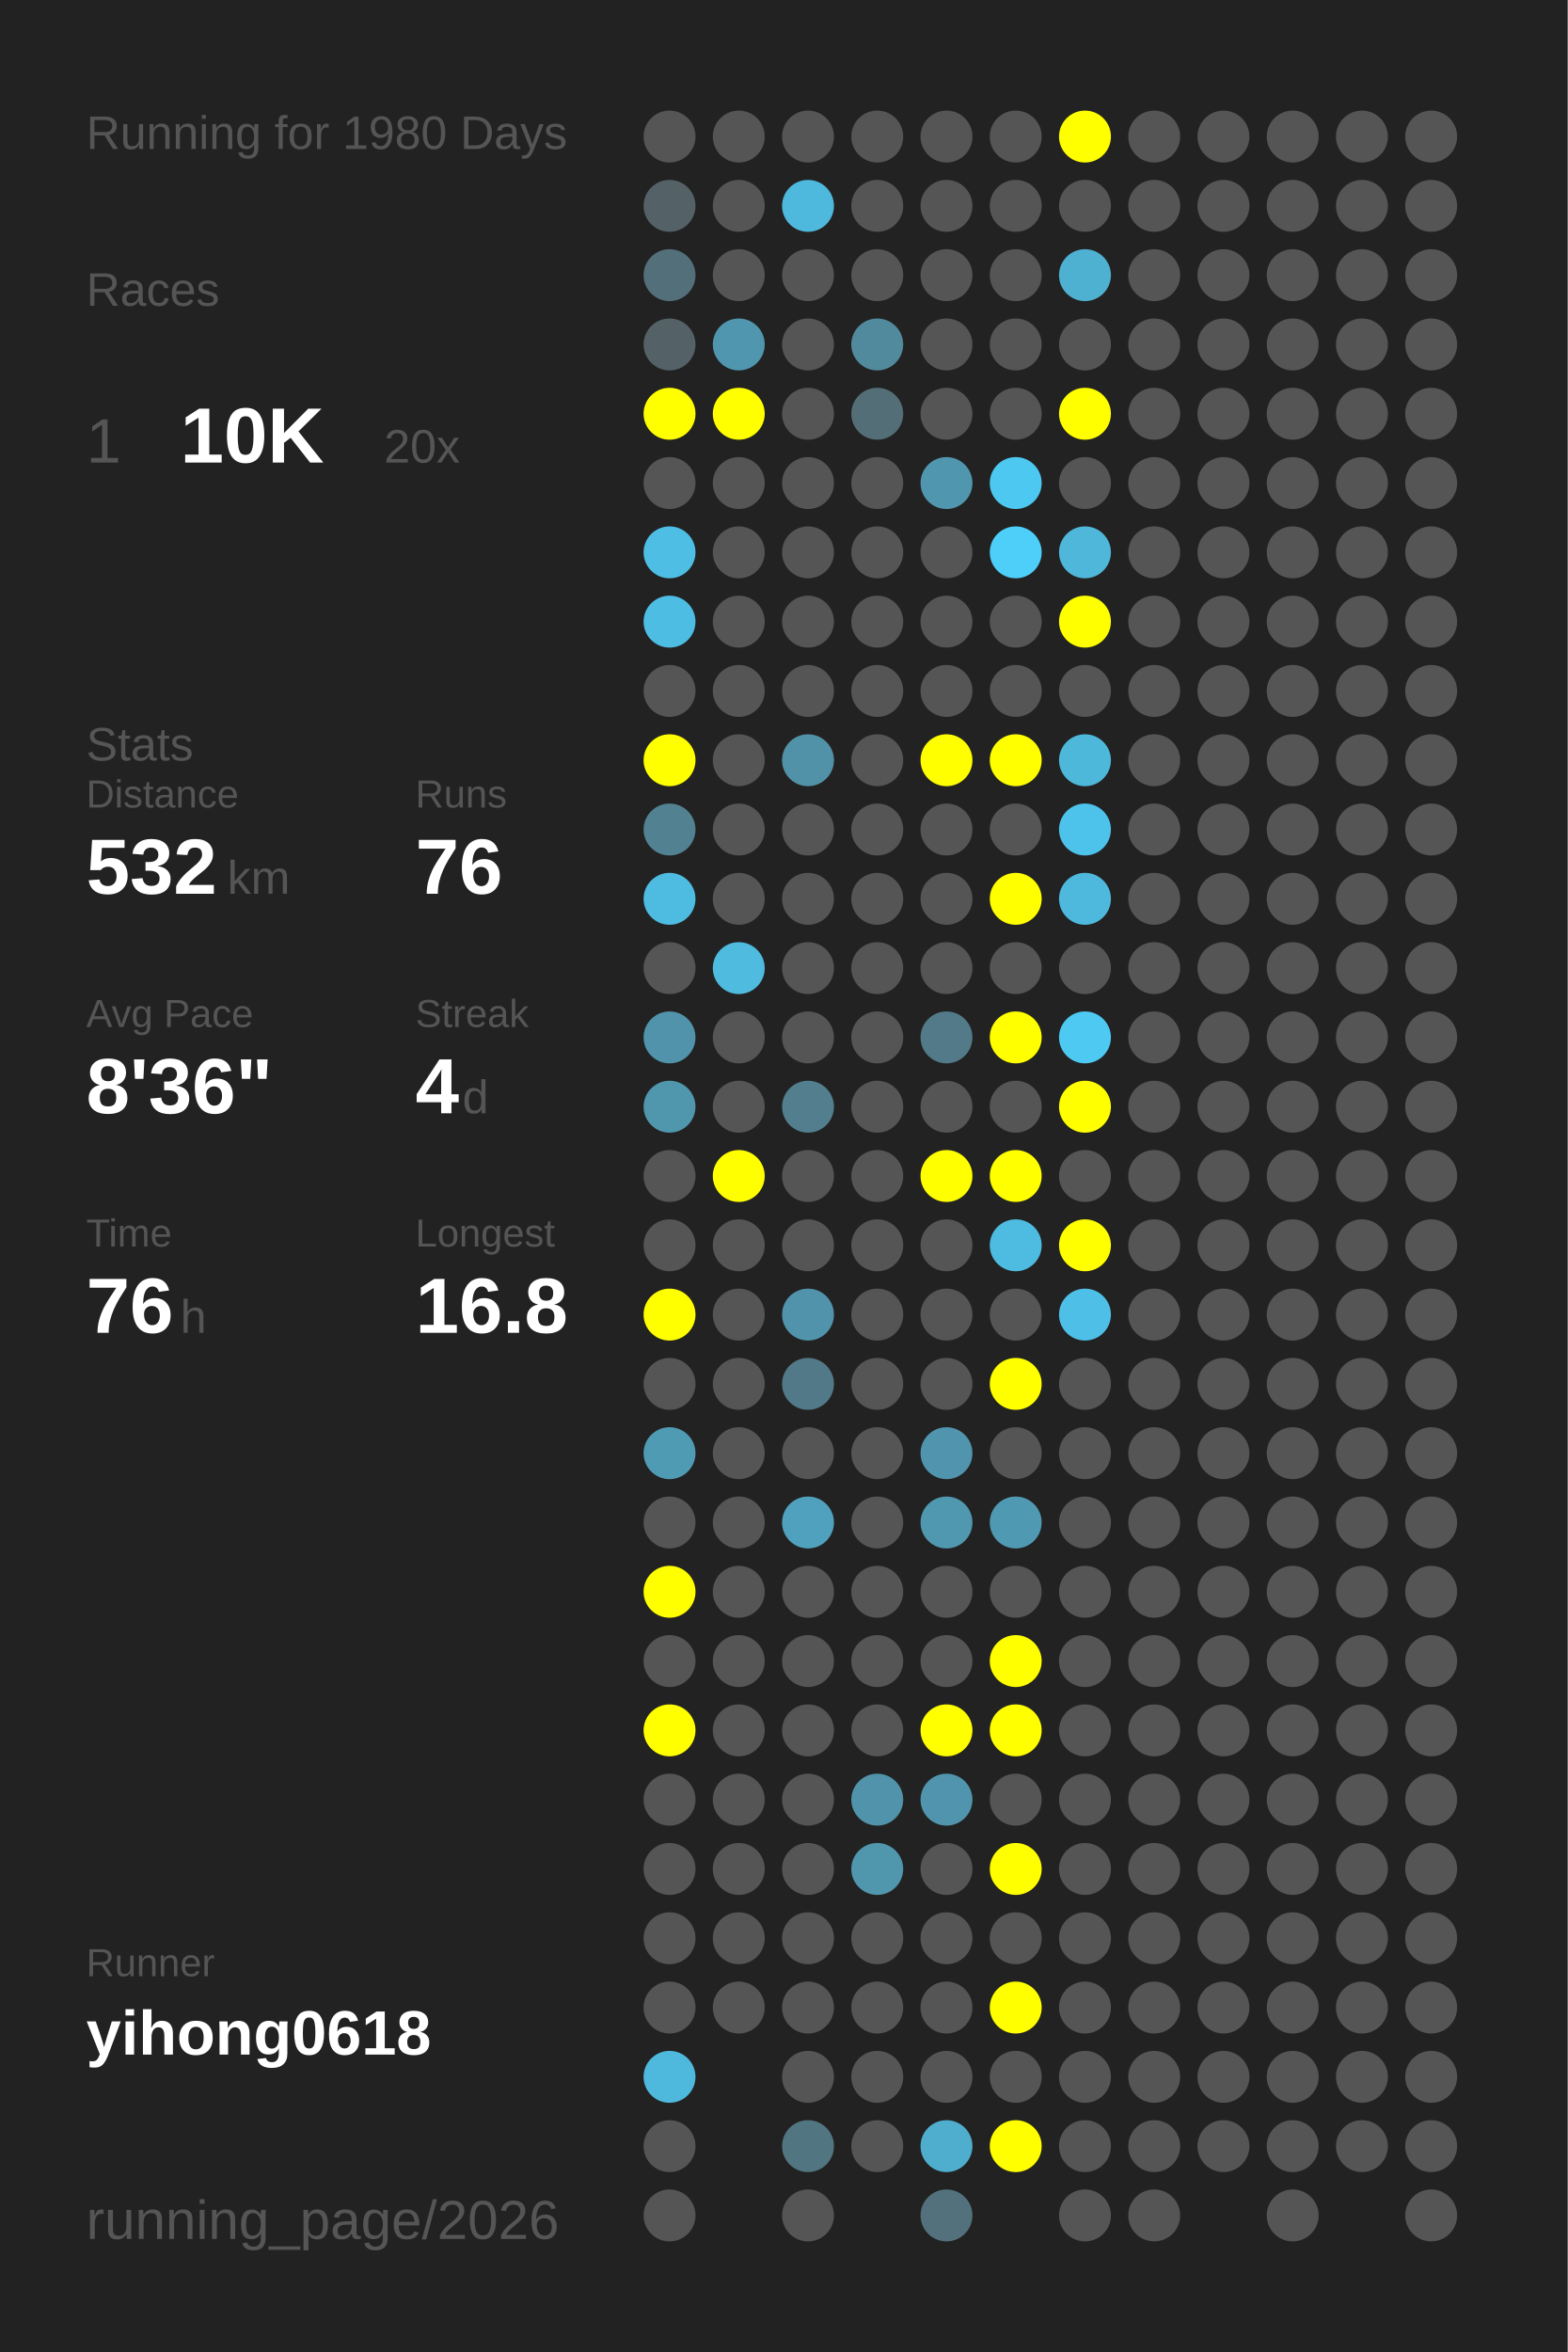
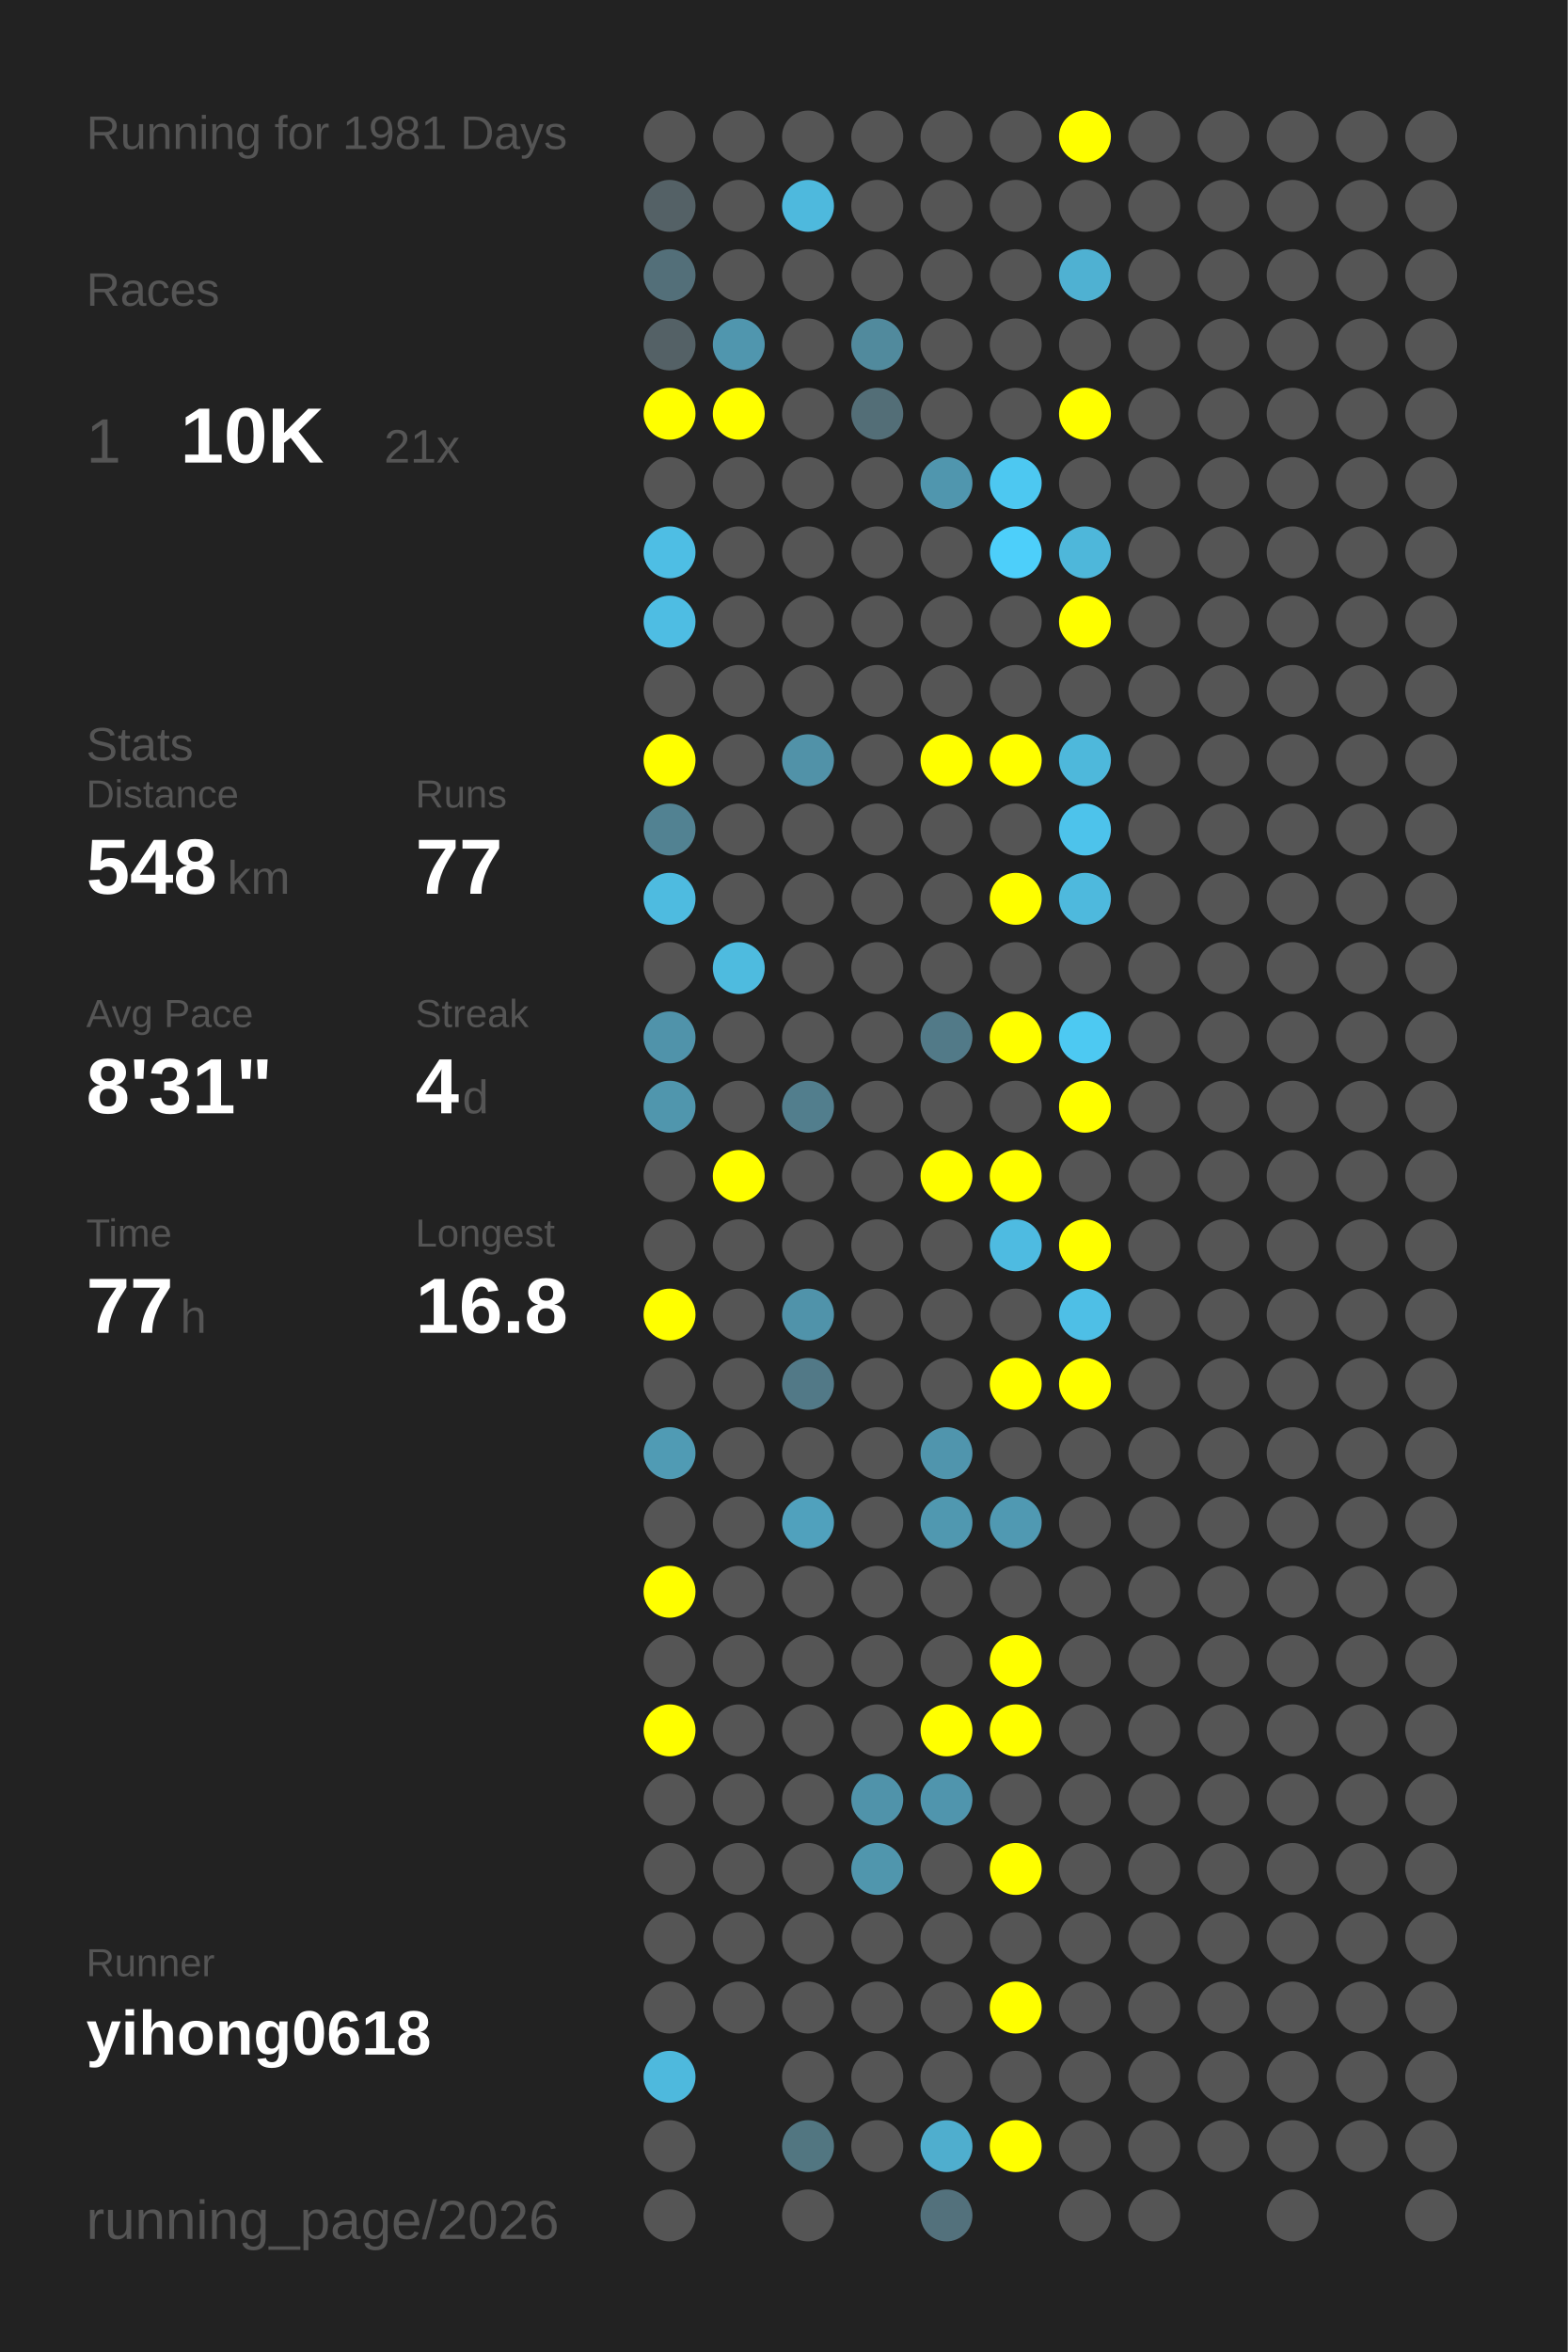
<svg xmlns="http://www.w3.org/2000/svg" baseProfile="full" height="300mm" version="1.1" viewBox="0,0,200,300" width="200mm">
  <defs />
  <rect fill="#222222" height="300" width="200" x="0" y="0" />
-   <text fill="#555555" style="font-size:6px; font-family:Arial;" x="11" y="19">Running for 1980 Days</text>
+   <text fill="#555555" style="font-size:6px; font-family:Arial;" x="11" y="19">Running for 1981 Days</text>
  <text fill="#555555" style="font-size:6px; font-family:Arial;" x="11" y="39">Races</text>
  <text fill="#555555" style="font-size:8px; font-family:Arial;" x="11" y="59">1</text>
  <text fill="#FFFFFF" style="font-size:10px; font-family:Arial; font-weight:bold;" x="23" y="59">10K</text>
-   <text fill="#555555" style="font-size:6px; font-family:Arial;" x="49" y="59">20x</text>
+   <text fill="#555555" style="font-size:6px; font-family:Arial;" x="49" y="59">21x</text>
  <text fill="#555555" style="font-size:6px; font-family:Arial;" x="11" y="97">Stats</text>
  <text fill="#555555" style="font-size:5px; font-family:Arial;" x="11" y="103">Distance</text>
-   <text fill="#FFFFFF" style="font-size:10px; font-family:Arial; font-weight:bold;" x="11" y="114">532</text>
+   <text fill="#FFFFFF" style="font-size:10px; font-family:Arial; font-weight:bold;" x="11" y="114">548</text>
  <text fill="#555555" style="font-size:6px; font-family:Arial;" x="29" y="114">km</text>
  <text fill="#555555" style="font-size:5px; font-family:Arial;" x="53" y="103">Runs</text>
-   <text fill="#FFFFFF" style="font-size:10px; font-family:Arial; font-weight:bold;" x="53" y="114">76</text>
+   <text fill="#FFFFFF" style="font-size:10px; font-family:Arial; font-weight:bold;" x="53" y="114">77</text>
  <text fill="#555555" style="font-size:5px; font-family:Arial;" x="11" y="131">Avg Pace</text>
-   <text fill="#FFFFFF" style="font-size:10px; font-family:Arial; font-weight:bold;" x="11" y="142">8'36"</text>
+   <text fill="#FFFFFF" style="font-size:10px; font-family:Arial; font-weight:bold;" x="11" y="142">8'31"</text>
  <text fill="#555555" style="font-size:5px; font-family:Arial;" x="53" y="131">Streak</text>
  <text fill="#FFFFFF" style="font-size:10px; font-family:Arial; font-weight:bold;" x="53" y="142">4</text>
  <text fill="#555555" style="font-size:6px; font-family:Arial;" x="59" y="142">d</text>
  <text fill="#555555" style="font-size:5px; font-family:Arial;" x="11" y="159">Time</text>
-   <text fill="#FFFFFF" style="font-size:10px; font-family:Arial; font-weight:bold;" x="11" y="170">76</text>
+   <text fill="#FFFFFF" style="font-size:10px; font-family:Arial; font-weight:bold;" x="11" y="170">77</text>
  <text fill="#555555" style="font-size:6px; font-family:Arial;" x="23" y="170">h</text>
  <text fill="#555555" style="font-size:5px; font-family:Arial;" x="53" y="159">Longest</text>
  <text fill="#FFFFFF" style="font-size:10px; font-family:Arial; font-weight:bold;" x="53" y="170">16.8</text>
  <text fill="#555555" style="font-size:5px; font-family:Arial;" x="11" y="252.065">Runner</text>
  <text fill="#FFFFFF" style="font-size:8px; font-family:Arial; font-weight:bold;" x="11" y="262.065">yihong0618</text>
  <text fill="#555555" style="font-size:7px; font-family:Arial;" x="11" y="285.581">running_page/2026</text>
  <circle cx="85.417" cy="17.419" fill="#555555" r="3.312" />
  <circle cx="85.417" cy="26.258" fill="#546166" r="3.312" />
  <circle cx="85.417" cy="35.097" fill="#536f79" r="3.312" />
  <circle cx="85.417" cy="43.935" fill="#546166" r="3.312" />
  <circle cx="85.417" cy="52.774" fill="#FFFF00" r="3.312" />
  <circle cx="85.417" cy="61.613" fill="#555555" r="3.312" />
  <circle cx="85.417" cy="70.452" fill="#4ebee4" r="3.312" />
  <circle cx="85.417" cy="79.29" fill="#4ebde3" r="3.312" />
  <circle cx="85.417" cy="88.129" fill="#555555" r="3.312" />
  <circle cx="85.417" cy="96.968" fill="#FFFF00" r="3.312" />
  <circle cx="85.417" cy="105.806" fill="#528292" r="3.312" />
  <circle cx="85.417" cy="114.645" fill="#4ebbe0" r="3.312" />
  <circle cx="85.417" cy="123.484" fill="#555555" r="3.312" />
  <circle cx="85.417" cy="132.323" fill="#5093aa" r="3.312" />
  <circle cx="85.417" cy="141.161" fill="#5096ad" r="3.312" />
  <circle cx="85.417" cy="150" fill="#555555" r="3.312" />
  <circle cx="85.417" cy="158.839" fill="#555555" r="3.312" />
  <circle cx="85.417" cy="167.677" fill="#FFFF00" r="3.312" />
  <circle cx="85.417" cy="176.516" fill="#555555" r="3.312" />
  <circle cx="85.417" cy="185.355" fill="#509bb4" r="3.312" />
  <circle cx="85.417" cy="194.194" fill="#555555" r="3.312" />
  <circle cx="85.417" cy="203.032" fill="#FFFF00" r="3.312" />
  <circle cx="85.417" cy="211.871" fill="#555555" r="3.312" />
  <circle cx="85.417" cy="220.71" fill="#FFFF00" r="3.312" />
  <circle cx="85.417" cy="229.548" fill="#555555" r="3.312" />
  <circle cx="85.417" cy="238.387" fill="#555555" r="3.312" />
  <circle cx="85.417" cy="247.226" fill="#555555" r="3.312" />
  <circle cx="85.417" cy="256.065" fill="#555555" r="3.312" />
  <circle cx="85.417" cy="264.903" fill="#4eb9dd" r="3.312" />
  <circle cx="85.417" cy="273.742" fill="#555555" r="3.312" />
  <circle cx="85.417" cy="282.581" fill="#555555" r="3.312" />
  <circle cx="94.25" cy="17.419" fill="#555555" r="3.312" />
  <circle cx="94.25" cy="26.258" fill="#555555" r="3.312" />
  <circle cx="94.25" cy="35.097" fill="#555555" r="3.312" />
  <circle cx="94.25" cy="43.935" fill="#5096ae" r="3.312" />
  <circle cx="94.25" cy="52.774" fill="#FFFF00" r="3.312" />
  <circle cx="94.25" cy="61.613" fill="#555555" r="3.312" />
  <circle cx="94.25" cy="70.452" fill="#555555" r="3.312" />
  <circle cx="94.25" cy="79.29" fill="#555555" r="3.312" />
  <circle cx="94.25" cy="88.129" fill="#555555" r="3.312" />
  <circle cx="94.25" cy="96.968" fill="#555555" r="3.312" />
  <circle cx="94.25" cy="105.806" fill="#555555" r="3.312" />
  <circle cx="94.25" cy="114.645" fill="#555555" r="3.312" />
  <circle cx="94.25" cy="123.484" fill="#4ebbdf" r="3.312" />
  <circle cx="94.25" cy="132.323" fill="#555555" r="3.312" />
  <circle cx="94.25" cy="141.161" fill="#555555" r="3.312" />
  <circle cx="94.25" cy="150" fill="#FFFF00" r="3.312" />
  <circle cx="94.25" cy="158.839" fill="#555555" r="3.312" />
  <circle cx="94.25" cy="167.677" fill="#555555" r="3.312" />
  <circle cx="94.25" cy="176.516" fill="#555555" r="3.312" />
  <circle cx="94.25" cy="185.355" fill="#555555" r="3.312" />
  <circle cx="94.25" cy="194.194" fill="#555555" r="3.312" />
  <circle cx="94.25" cy="203.032" fill="#555555" r="3.312" />
  <circle cx="94.25" cy="211.871" fill="#555555" r="3.312" />
  <circle cx="94.25" cy="220.71" fill="#555555" r="3.312" />
  <circle cx="94.25" cy="229.548" fill="#555555" r="3.312" />
  <circle cx="94.25" cy="238.387" fill="#555555" r="3.312" />
  <circle cx="94.25" cy="247.226" fill="#555555" r="3.312" />
  <circle cx="94.25" cy="256.065" fill="#555555" r="3.312" />
  <circle cx="103.083" cy="17.419" fill="#555555" r="3.312" />
  <circle cx="103.083" cy="26.258" fill="#4eb9dd" r="3.312" />
  <circle cx="103.083" cy="35.097" fill="#555555" r="3.312" />
  <circle cx="103.083" cy="43.935" fill="#555555" r="3.312" />
  <circle cx="103.083" cy="52.774" fill="#555555" r="3.312" />
  <circle cx="103.083" cy="61.613" fill="#555555" r="3.312" />
  <circle cx="103.083" cy="70.452" fill="#555555" r="3.312" />
  <circle cx="103.083" cy="79.29" fill="#555555" r="3.312" />
  <circle cx="103.083" cy="88.129" fill="#555555" r="3.312" />
  <circle cx="103.083" cy="96.968" fill="#5192a8" r="3.312" />
  <circle cx="103.083" cy="105.806" fill="#555555" r="3.312" />
  <circle cx="103.083" cy="114.645" fill="#555555" r="3.312" />
  <circle cx="103.083" cy="123.484" fill="#555555" r="3.312" />
  <circle cx="103.083" cy="132.323" fill="#555555" r="3.312" />
  <circle cx="103.083" cy="141.161" fill="#527e8d" r="3.312" />
  <circle cx="103.083" cy="150" fill="#555555" r="3.312" />
  <circle cx="103.083" cy="158.839" fill="#555555" r="3.312" />
  <circle cx="103.083" cy="167.677" fill="#5093aa" r="3.312" />
  <circle cx="103.083" cy="176.516" fill="#527987" r="3.312" />
  <circle cx="103.083" cy="185.355" fill="#555555" r="3.312" />
  <circle cx="103.083" cy="194.194" fill="#50a1bd" r="3.312" />
  <circle cx="103.083" cy="203.032" fill="#555555" r="3.312" />
  <circle cx="103.083" cy="211.871" fill="#555555" r="3.312" />
  <circle cx="103.083" cy="220.71" fill="#555555" r="3.312" />
  <circle cx="103.083" cy="229.548" fill="#555555" r="3.312" />
  <circle cx="103.083" cy="238.387" fill="#555555" r="3.312" />
  <circle cx="103.083" cy="247.226" fill="#555555" r="3.312" />
  <circle cx="103.083" cy="256.065" fill="#555555" r="3.312" />
  <circle cx="103.083" cy="264.903" fill="#555555" r="3.312" />
  <circle cx="103.083" cy="273.742" fill="#527681" r="3.312" />
  <circle cx="103.083" cy="282.581" fill="#555555" r="3.312" />
  <circle cx="111.917" cy="17.419" fill="#555555" r="3.312" />
  <circle cx="111.917" cy="26.258" fill="#555555" r="3.312" />
  <circle cx="111.917" cy="35.097" fill="#555555" r="3.312" />
  <circle cx="111.917" cy="43.935" fill="#518a9d" r="3.312" />
  <circle cx="111.917" cy="52.774" fill="#536e77" r="3.312" />
  <circle cx="111.917" cy="61.613" fill="#555555" r="3.312" />
  <circle cx="111.917" cy="70.452" fill="#555555" r="3.312" />
  <circle cx="111.917" cy="79.29" fill="#555555" r="3.312" />
  <circle cx="111.917" cy="88.129" fill="#555555" r="3.312" />
  <circle cx="111.917" cy="96.968" fill="#555555" r="3.312" />
  <circle cx="111.917" cy="105.806" fill="#555555" r="3.312" />
  <circle cx="111.917" cy="114.645" fill="#555555" r="3.312" />
  <circle cx="111.917" cy="123.484" fill="#555555" r="3.312" />
  <circle cx="111.917" cy="132.323" fill="#555555" r="3.312" />
  <circle cx="111.917" cy="141.161" fill="#555555" r="3.312" />
  <circle cx="111.917" cy="150" fill="#555555" r="3.312" />
  <circle cx="111.917" cy="158.839" fill="#555555" r="3.312" />
  <circle cx="111.917" cy="167.677" fill="#555555" r="3.312" />
  <circle cx="111.917" cy="176.516" fill="#555555" r="3.312" />
  <circle cx="111.917" cy="185.355" fill="#555555" r="3.312" />
  <circle cx="111.917" cy="194.194" fill="#555555" r="3.312" />
  <circle cx="111.917" cy="203.032" fill="#555555" r="3.312" />
  <circle cx="111.917" cy="211.871" fill="#555555" r="3.312" />
  <circle cx="111.917" cy="220.71" fill="#555555" r="3.312" />
  <circle cx="111.917" cy="229.548" fill="#5093aa" r="3.312" />
  <circle cx="111.917" cy="238.387" fill="#5096ad" r="3.312" />
  <circle cx="111.917" cy="247.226" fill="#555555" r="3.312" />
  <circle cx="111.917" cy="256.065" fill="#555555" r="3.312" />
  <circle cx="111.917" cy="264.903" fill="#555555" r="3.312" />
  <circle cx="111.917" cy="273.742" fill="#555555" r="3.312" />
  <circle cx="120.75" cy="17.419" fill="#555555" r="3.312" />
  <circle cx="120.75" cy="26.258" fill="#555555" r="3.312" />
  <circle cx="120.75" cy="35.097" fill="#555555" r="3.312" />
  <circle cx="120.75" cy="43.935" fill="#555555" r="3.312" />
  <circle cx="120.75" cy="52.774" fill="#555555" r="3.312" />
  <circle cx="120.75" cy="61.613" fill="#5096ae" r="3.312" />
  <circle cx="120.75" cy="70.452" fill="#555555" r="3.312" />
  <circle cx="120.75" cy="79.29" fill="#555555" r="3.312" />
  <circle cx="120.75" cy="88.129" fill="#555555" r="3.312" />
  <circle cx="120.75" cy="96.968" fill="#FFFF00" r="3.312" />
  <circle cx="120.75" cy="105.806" fill="#555555" r="3.312" />
  <circle cx="120.75" cy="114.645" fill="#555555" r="3.312" />
  <circle cx="120.75" cy="123.484" fill="#555555" r="3.312" />
  <circle cx="120.75" cy="132.323" fill="#527a88" r="3.312" />
  <circle cx="120.75" cy="141.161" fill="#555555" r="3.312" />
  <circle cx="120.75" cy="150" fill="#FFFF00" r="3.312" />
  <circle cx="120.75" cy="158.839" fill="#555555" r="3.312" />
  <circle cx="120.75" cy="167.677" fill="#555555" r="3.312" />
  <circle cx="120.75" cy="176.516" fill="#555555" r="3.312" />
  <circle cx="120.75" cy="185.355" fill="#5095ad" r="3.312" />
  <circle cx="120.75" cy="194.194" fill="#5098b0" r="3.312" />
  <circle cx="120.75" cy="203.032" fill="#555555" r="3.312" />
  <circle cx="120.75" cy="211.871" fill="#555555" r="3.312" />
  <circle cx="120.75" cy="220.71" fill="#FFFF00" r="3.312" />
  <circle cx="120.75" cy="229.548" fill="#5095ad" r="3.312" />
  <circle cx="120.75" cy="238.387" fill="#555555" r="3.312" />
  <circle cx="120.75" cy="247.226" fill="#555555" r="3.312" />
  <circle cx="120.75" cy="256.065" fill="#555555" r="3.312" />
  <circle cx="120.75" cy="264.903" fill="#555555" r="3.312" />
  <circle cx="120.75" cy="273.742" fill="#4faece" r="3.312" />
  <circle cx="120.75" cy="282.581" fill="#53717c" r="3.312" />
  <circle cx="129.583" cy="17.419" fill="#555555" r="3.312" />
  <circle cx="129.583" cy="26.258" fill="#555555" r="3.312" />
  <circle cx="129.583" cy="35.097" fill="#555555" r="3.312" />
  <circle cx="129.583" cy="43.935" fill="#555555" r="3.312" />
  <circle cx="129.583" cy="52.774" fill="#555555" r="3.312" />
  <circle cx="129.583" cy="61.613" fill="#4dc8f1" r="3.312" />
  <circle cx="129.583" cy="70.452" fill="#4dcffa" r="3.312" />
  <circle cx="129.583" cy="79.29" fill="#555555" r="3.312" />
  <circle cx="129.583" cy="88.129" fill="#555555" r="3.312" />
  <circle cx="129.583" cy="96.968" fill="#FFFF00" r="3.312" />
  <circle cx="129.583" cy="105.806" fill="#555555" r="3.312" />
  <circle cx="129.583" cy="114.645" fill="#FFFF00" r="3.312" />
  <circle cx="129.583" cy="123.484" fill="#555555" r="3.312" />
  <circle cx="129.583" cy="132.323" fill="#FFFF00" r="3.312" />
  <circle cx="129.583" cy="141.161" fill="#555555" r="3.312" />
  <circle cx="129.583" cy="150" fill="#FFFF00" r="3.312" />
  <circle cx="129.583" cy="158.839" fill="#4ebbe1" r="3.312" />
  <circle cx="129.583" cy="167.677" fill="#555555" r="3.312" />
  <circle cx="129.583" cy="176.516" fill="#FFFF00" r="3.312" />
  <circle cx="129.583" cy="185.355" fill="#555555" r="3.312" />
  <circle cx="129.583" cy="194.194" fill="#5099b2" r="3.312" />
  <circle cx="129.583" cy="203.032" fill="#555555" r="3.312" />
  <circle cx="129.583" cy="211.871" fill="#FFFF00" r="3.312" />
  <circle cx="129.583" cy="220.71" fill="#FFFF00" r="3.312" />
  <circle cx="129.583" cy="229.548" fill="#555555" r="3.312" />
  <circle cx="129.583" cy="238.387" fill="#FFFF00" r="3.312" />
  <circle cx="129.583" cy="247.226" fill="#555555" r="3.312" />
  <circle cx="129.583" cy="256.065" fill="#FFFF00" r="3.312" />
  <circle cx="129.583" cy="264.903" fill="#555555" r="3.312" />
  <circle cx="129.583" cy="273.742" fill="#FFFF00" r="3.312" />
  <circle cx="138.417" cy="17.419" fill="#FFFF00" r="3.312" />
  <circle cx="138.417" cy="26.258" fill="#555555" r="3.312" />
  <circle cx="138.417" cy="35.097" fill="#4fb1d2" r="3.312" />
  <circle cx="138.417" cy="43.935" fill="#555555" r="3.312" />
  <circle cx="138.417" cy="52.774" fill="#FFFF00" r="3.312" />
  <circle cx="138.417" cy="61.613" fill="#555555" r="3.312" />
  <circle cx="138.417" cy="70.452" fill="#4eb7da" r="3.312" />
  <circle cx="138.417" cy="79.29" fill="#FFFF00" r="3.312" />
  <circle cx="138.417" cy="88.129" fill="#555555" r="3.312" />
  <circle cx="138.417" cy="96.968" fill="#4eb8db" r="3.312" />
  <circle cx="138.417" cy="105.806" fill="#4dc3eb" r="3.312" />
  <circle cx="138.417" cy="114.645" fill="#4eb9dd" r="3.312" />
  <circle cx="138.417" cy="123.484" fill="#555555" r="3.312" />
  <circle cx="138.417" cy="132.323" fill="#4dc9f2" r="3.312" />
  <circle cx="138.417" cy="141.161" fill="#FFFF00" r="3.312" />
  <circle cx="138.417" cy="150" fill="#555555" r="3.312" />
  <circle cx="138.417" cy="158.839" fill="#FFFF00" r="3.312" />
  <circle cx="138.417" cy="167.677" fill="#4ebfe6" r="3.312" />
-   <circle cx="138.417" cy="176.516" fill="#555555" r="3.312" />
+   <circle cx="138.417" cy="176.516" fill="#FFFF00" r="3.312" />
  <circle cx="138.417" cy="185.355" fill="#555555" r="3.312" />
  <circle cx="138.417" cy="194.194" fill="#555555" r="3.312" />
  <circle cx="138.417" cy="203.032" fill="#555555" r="3.312" />
  <circle cx="138.417" cy="211.871" fill="#555555" r="3.312" />
  <circle cx="138.417" cy="220.71" fill="#555555" r="3.312" />
  <circle cx="138.417" cy="229.548" fill="#555555" r="3.312" />
  <circle cx="138.417" cy="238.387" fill="#555555" r="3.312" />
  <circle cx="138.417" cy="247.226" fill="#555555" r="3.312" />
  <circle cx="138.417" cy="256.065" fill="#555555" r="3.312" />
  <circle cx="138.417" cy="264.903" fill="#555555" r="3.312" />
  <circle cx="138.417" cy="273.742" fill="#555555" r="3.312" />
  <circle cx="138.417" cy="282.581" fill="#555555" r="3.312" />
  <circle cx="147.25" cy="17.419" fill="#555555" r="3.312" />
  <circle cx="147.25" cy="26.258" fill="#555555" r="3.312" />
  <circle cx="147.25" cy="35.097" fill="#555555" r="3.312" />
  <circle cx="147.25" cy="43.935" fill="#555555" r="3.312" />
  <circle cx="147.25" cy="52.774" fill="#555555" r="3.312" />
  <circle cx="147.25" cy="61.613" fill="#555555" r="3.312" />
  <circle cx="147.25" cy="70.452" fill="#555555" r="3.312" />
  <circle cx="147.25" cy="79.29" fill="#555555" r="3.312" />
  <circle cx="147.25" cy="88.129" fill="#555555" r="3.312" />
  <circle cx="147.25" cy="96.968" fill="#555555" r="3.312" />
  <circle cx="147.25" cy="105.806" fill="#555555" r="3.312" />
  <circle cx="147.25" cy="114.645" fill="#555555" r="3.312" />
  <circle cx="147.25" cy="123.484" fill="#555555" r="3.312" />
  <circle cx="147.25" cy="132.323" fill="#555555" r="3.312" />
  <circle cx="147.25" cy="141.161" fill="#555555" r="3.312" />
  <circle cx="147.25" cy="150" fill="#555555" r="3.312" />
  <circle cx="147.25" cy="158.839" fill="#555555" r="3.312" />
  <circle cx="147.25" cy="167.677" fill="#555555" r="3.312" />
  <circle cx="147.25" cy="176.516" fill="#555555" r="3.312" />
  <circle cx="147.25" cy="185.355" fill="#555555" r="3.312" />
  <circle cx="147.25" cy="194.194" fill="#555555" r="3.312" />
  <circle cx="147.25" cy="203.032" fill="#555555" r="3.312" />
  <circle cx="147.25" cy="211.871" fill="#555555" r="3.312" />
  <circle cx="147.25" cy="220.71" fill="#555555" r="3.312" />
  <circle cx="147.25" cy="229.548" fill="#555555" r="3.312" />
  <circle cx="147.25" cy="238.387" fill="#555555" r="3.312" />
  <circle cx="147.25" cy="247.226" fill="#555555" r="3.312" />
  <circle cx="147.25" cy="256.065" fill="#555555" r="3.312" />
  <circle cx="147.25" cy="264.903" fill="#555555" r="3.312" />
  <circle cx="147.25" cy="273.742" fill="#555555" r="3.312" />
  <circle cx="147.25" cy="282.581" fill="#555555" r="3.312" />
  <circle cx="156.083" cy="17.419" fill="#555555" r="3.312" />
  <circle cx="156.083" cy="26.258" fill="#555555" r="3.312" />
  <circle cx="156.083" cy="35.097" fill="#555555" r="3.312" />
  <circle cx="156.083" cy="43.935" fill="#555555" r="3.312" />
  <circle cx="156.083" cy="52.774" fill="#555555" r="3.312" />
  <circle cx="156.083" cy="61.613" fill="#555555" r="3.312" />
  <circle cx="156.083" cy="70.452" fill="#555555" r="3.312" />
  <circle cx="156.083" cy="79.29" fill="#555555" r="3.312" />
  <circle cx="156.083" cy="88.129" fill="#555555" r="3.312" />
  <circle cx="156.083" cy="96.968" fill="#555555" r="3.312" />
  <circle cx="156.083" cy="105.806" fill="#555555" r="3.312" />
  <circle cx="156.083" cy="114.645" fill="#555555" r="3.312" />
  <circle cx="156.083" cy="123.484" fill="#555555" r="3.312" />
  <circle cx="156.083" cy="132.323" fill="#555555" r="3.312" />
  <circle cx="156.083" cy="141.161" fill="#555555" r="3.312" />
  <circle cx="156.083" cy="150" fill="#555555" r="3.312" />
  <circle cx="156.083" cy="158.839" fill="#555555" r="3.312" />
  <circle cx="156.083" cy="167.677" fill="#555555" r="3.312" />
  <circle cx="156.083" cy="176.516" fill="#555555" r="3.312" />
  <circle cx="156.083" cy="185.355" fill="#555555" r="3.312" />
  <circle cx="156.083" cy="194.194" fill="#555555" r="3.312" />
  <circle cx="156.083" cy="203.032" fill="#555555" r="3.312" />
  <circle cx="156.083" cy="211.871" fill="#555555" r="3.312" />
  <circle cx="156.083" cy="220.71" fill="#555555" r="3.312" />
  <circle cx="156.083" cy="229.548" fill="#555555" r="3.312" />
  <circle cx="156.083" cy="238.387" fill="#555555" r="3.312" />
  <circle cx="156.083" cy="247.226" fill="#555555" r="3.312" />
  <circle cx="156.083" cy="256.065" fill="#555555" r="3.312" />
  <circle cx="156.083" cy="264.903" fill="#555555" r="3.312" />
  <circle cx="156.083" cy="273.742" fill="#555555" r="3.312" />
  <circle cx="164.917" cy="17.419" fill="#555555" r="3.312" />
  <circle cx="164.917" cy="26.258" fill="#555555" r="3.312" />
  <circle cx="164.917" cy="35.097" fill="#555555" r="3.312" />
  <circle cx="164.917" cy="43.935" fill="#555555" r="3.312" />
  <circle cx="164.917" cy="52.774" fill="#555555" r="3.312" />
  <circle cx="164.917" cy="61.613" fill="#555555" r="3.312" />
  <circle cx="164.917" cy="70.452" fill="#555555" r="3.312" />
  <circle cx="164.917" cy="79.29" fill="#555555" r="3.312" />
  <circle cx="164.917" cy="88.129" fill="#555555" r="3.312" />
  <circle cx="164.917" cy="96.968" fill="#555555" r="3.312" />
  <circle cx="164.917" cy="105.806" fill="#555555" r="3.312" />
  <circle cx="164.917" cy="114.645" fill="#555555" r="3.312" />
  <circle cx="164.917" cy="123.484" fill="#555555" r="3.312" />
  <circle cx="164.917" cy="132.323" fill="#555555" r="3.312" />
  <circle cx="164.917" cy="141.161" fill="#555555" r="3.312" />
  <circle cx="164.917" cy="150" fill="#555555" r="3.312" />
  <circle cx="164.917" cy="158.839" fill="#555555" r="3.312" />
  <circle cx="164.917" cy="167.677" fill="#555555" r="3.312" />
  <circle cx="164.917" cy="176.516" fill="#555555" r="3.312" />
  <circle cx="164.917" cy="185.355" fill="#555555" r="3.312" />
  <circle cx="164.917" cy="194.194" fill="#555555" r="3.312" />
  <circle cx="164.917" cy="203.032" fill="#555555" r="3.312" />
  <circle cx="164.917" cy="211.871" fill="#555555" r="3.312" />
  <circle cx="164.917" cy="220.71" fill="#555555" r="3.312" />
  <circle cx="164.917" cy="229.548" fill="#555555" r="3.312" />
  <circle cx="164.917" cy="238.387" fill="#555555" r="3.312" />
  <circle cx="164.917" cy="247.226" fill="#555555" r="3.312" />
  <circle cx="164.917" cy="256.065" fill="#555555" r="3.312" />
  <circle cx="164.917" cy="264.903" fill="#555555" r="3.312" />
  <circle cx="164.917" cy="273.742" fill="#555555" r="3.312" />
  <circle cx="164.917" cy="282.581" fill="#555555" r="3.312" />
  <circle cx="173.75" cy="17.419" fill="#555555" r="3.312" />
  <circle cx="173.75" cy="26.258" fill="#555555" r="3.312" />
  <circle cx="173.75" cy="35.097" fill="#555555" r="3.312" />
  <circle cx="173.75" cy="43.935" fill="#555555" r="3.312" />
  <circle cx="173.75" cy="52.774" fill="#555555" r="3.312" />
  <circle cx="173.75" cy="61.613" fill="#555555" r="3.312" />
  <circle cx="173.75" cy="70.452" fill="#555555" r="3.312" />
  <circle cx="173.75" cy="79.29" fill="#555555" r="3.312" />
  <circle cx="173.75" cy="88.129" fill="#555555" r="3.312" />
  <circle cx="173.75" cy="96.968" fill="#555555" r="3.312" />
  <circle cx="173.75" cy="105.806" fill="#555555" r="3.312" />
  <circle cx="173.75" cy="114.645" fill="#555555" r="3.312" />
  <circle cx="173.75" cy="123.484" fill="#555555" r="3.312" />
  <circle cx="173.75" cy="132.323" fill="#555555" r="3.312" />
  <circle cx="173.75" cy="141.161" fill="#555555" r="3.312" />
  <circle cx="173.75" cy="150" fill="#555555" r="3.312" />
  <circle cx="173.75" cy="158.839" fill="#555555" r="3.312" />
  <circle cx="173.75" cy="167.677" fill="#555555" r="3.312" />
  <circle cx="173.75" cy="176.516" fill="#555555" r="3.312" />
  <circle cx="173.75" cy="185.355" fill="#555555" r="3.312" />
  <circle cx="173.75" cy="194.194" fill="#555555" r="3.312" />
  <circle cx="173.75" cy="203.032" fill="#555555" r="3.312" />
  <circle cx="173.75" cy="211.871" fill="#555555" r="3.312" />
  <circle cx="173.75" cy="220.71" fill="#555555" r="3.312" />
  <circle cx="173.75" cy="229.548" fill="#555555" r="3.312" />
  <circle cx="173.75" cy="238.387" fill="#555555" r="3.312" />
  <circle cx="173.75" cy="247.226" fill="#555555" r="3.312" />
  <circle cx="173.75" cy="256.065" fill="#555555" r="3.312" />
  <circle cx="173.75" cy="264.903" fill="#555555" r="3.312" />
  <circle cx="173.75" cy="273.742" fill="#555555" r="3.312" />
  <circle cx="182.583" cy="17.419" fill="#555555" r="3.312" />
  <circle cx="182.583" cy="26.258" fill="#555555" r="3.312" />
  <circle cx="182.583" cy="35.097" fill="#555555" r="3.312" />
  <circle cx="182.583" cy="43.935" fill="#555555" r="3.312" />
  <circle cx="182.583" cy="52.774" fill="#555555" r="3.312" />
  <circle cx="182.583" cy="61.613" fill="#555555" r="3.312" />
  <circle cx="182.583" cy="70.452" fill="#555555" r="3.312" />
  <circle cx="182.583" cy="79.29" fill="#555555" r="3.312" />
  <circle cx="182.583" cy="88.129" fill="#555555" r="3.312" />
  <circle cx="182.583" cy="96.968" fill="#555555" r="3.312" />
  <circle cx="182.583" cy="105.806" fill="#555555" r="3.312" />
  <circle cx="182.583" cy="114.645" fill="#555555" r="3.312" />
  <circle cx="182.583" cy="123.484" fill="#555555" r="3.312" />
  <circle cx="182.583" cy="132.323" fill="#555555" r="3.312" />
  <circle cx="182.583" cy="141.161" fill="#555555" r="3.312" />
  <circle cx="182.583" cy="150" fill="#555555" r="3.312" />
  <circle cx="182.583" cy="158.839" fill="#555555" r="3.312" />
  <circle cx="182.583" cy="167.677" fill="#555555" r="3.312" />
  <circle cx="182.583" cy="176.516" fill="#555555" r="3.312" />
  <circle cx="182.583" cy="185.355" fill="#555555" r="3.312" />
  <circle cx="182.583" cy="194.194" fill="#555555" r="3.312" />
  <circle cx="182.583" cy="203.032" fill="#555555" r="3.312" />
  <circle cx="182.583" cy="211.871" fill="#555555" r="3.312" />
  <circle cx="182.583" cy="220.71" fill="#555555" r="3.312" />
  <circle cx="182.583" cy="229.548" fill="#555555" r="3.312" />
  <circle cx="182.583" cy="238.387" fill="#555555" r="3.312" />
  <circle cx="182.583" cy="247.226" fill="#555555" r="3.312" />
  <circle cx="182.583" cy="256.065" fill="#555555" r="3.312" />
  <circle cx="182.583" cy="264.903" fill="#555555" r="3.312" />
  <circle cx="182.583" cy="273.742" fill="#555555" r="3.312" />
  <circle cx="182.583" cy="282.581" fill="#555555" r="3.312" />
</svg>
